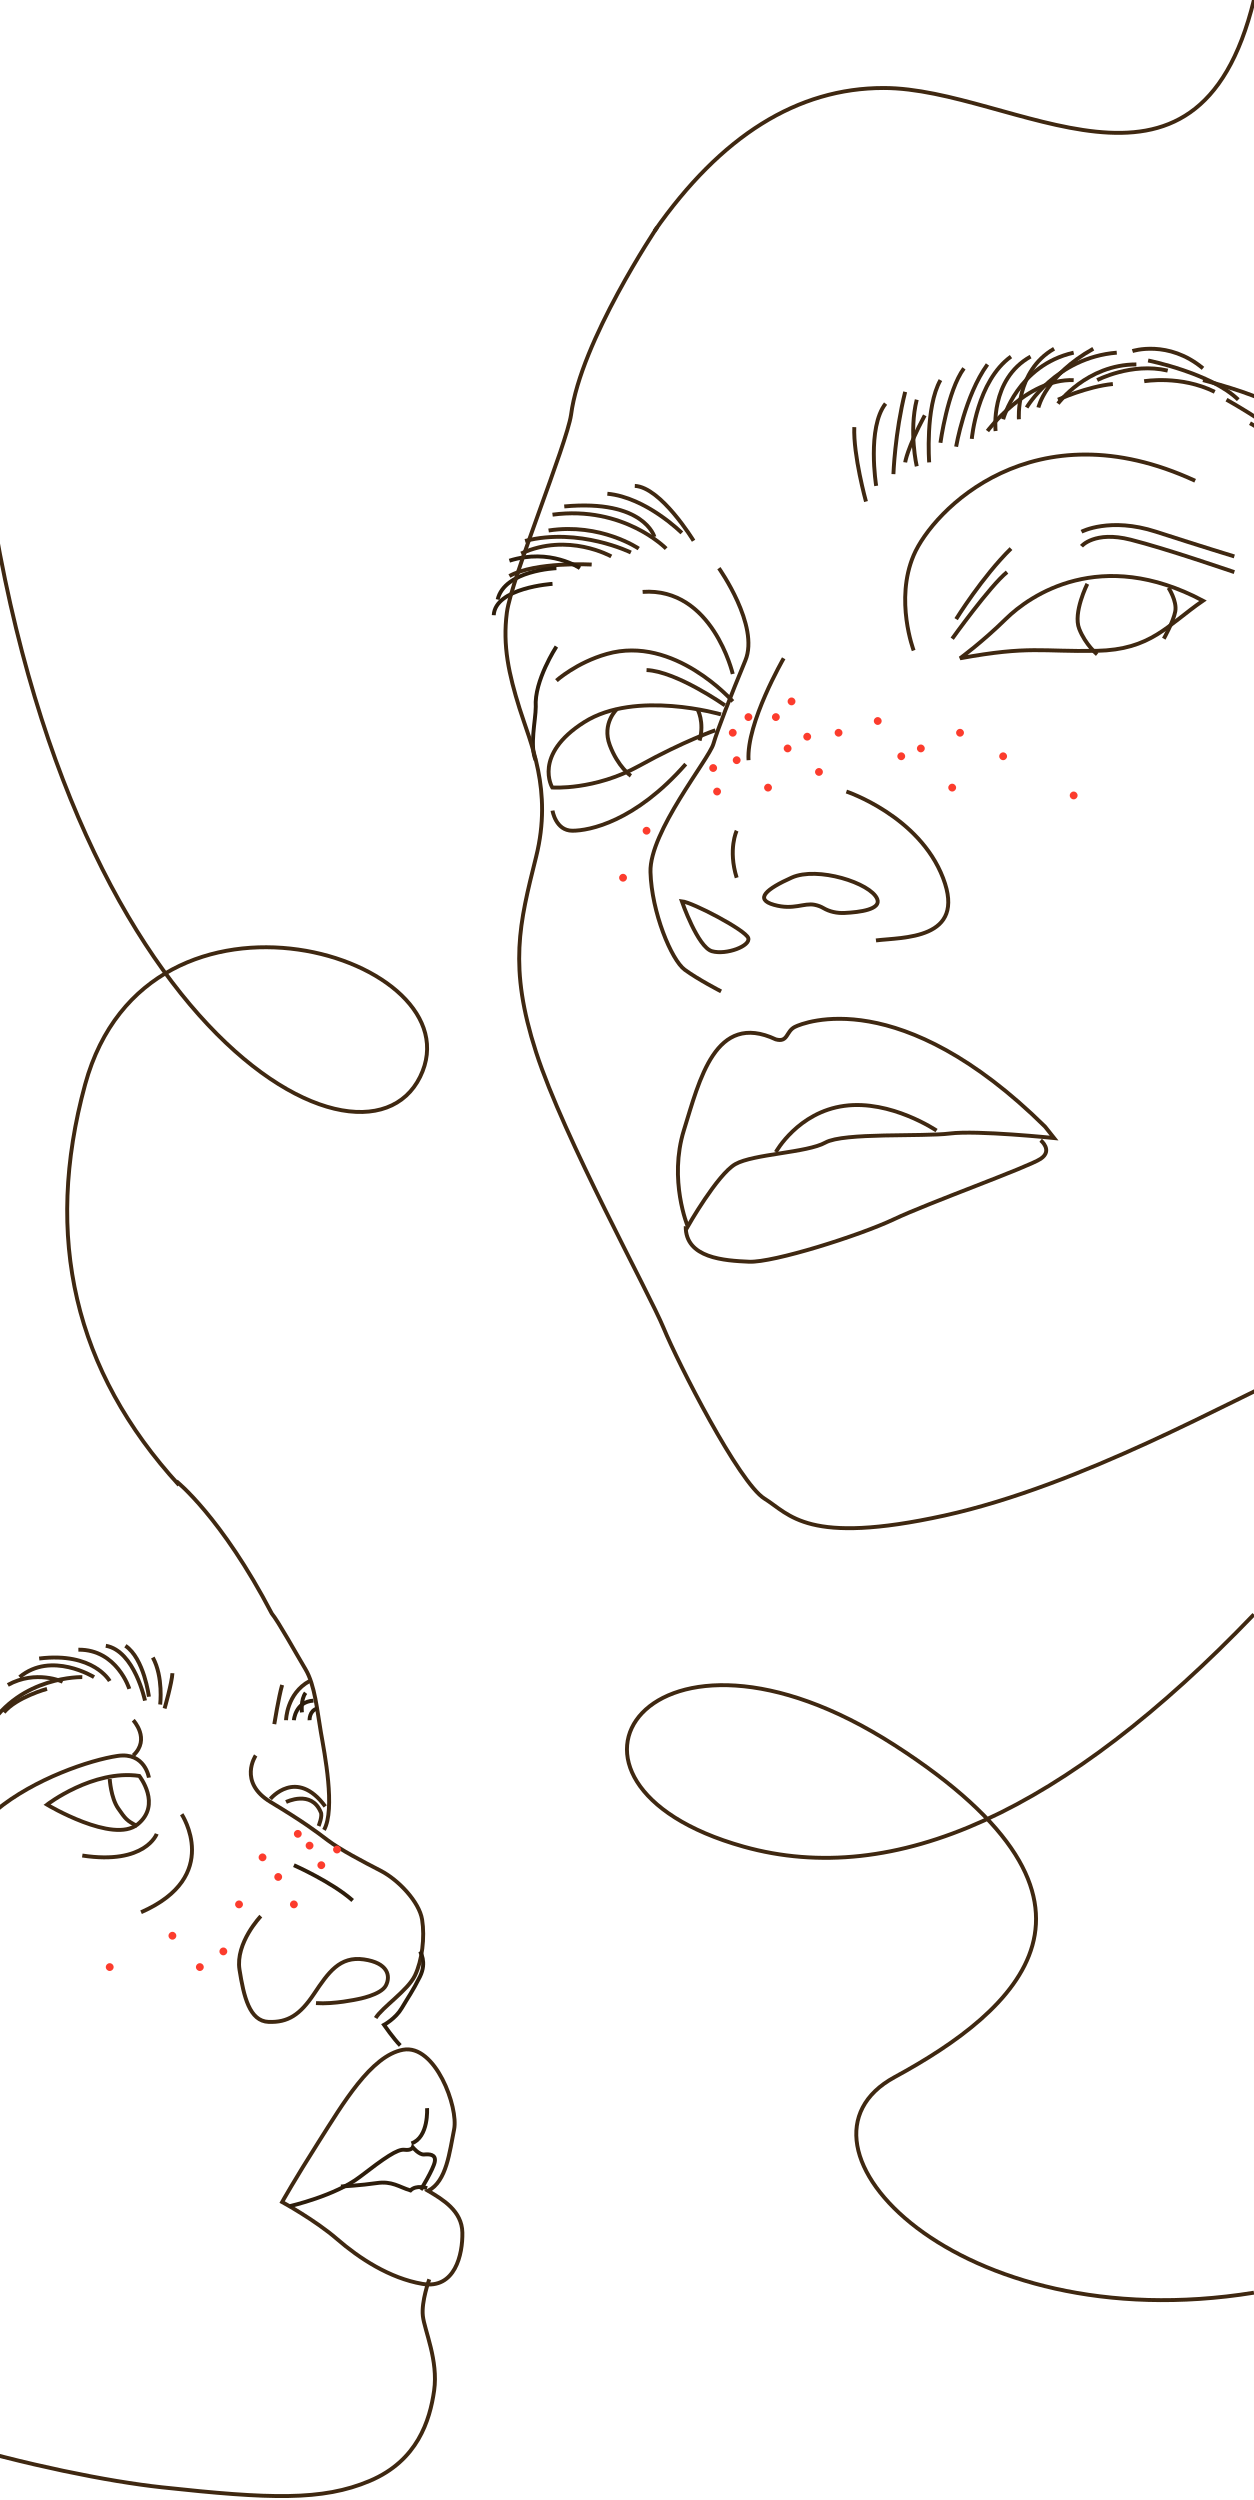
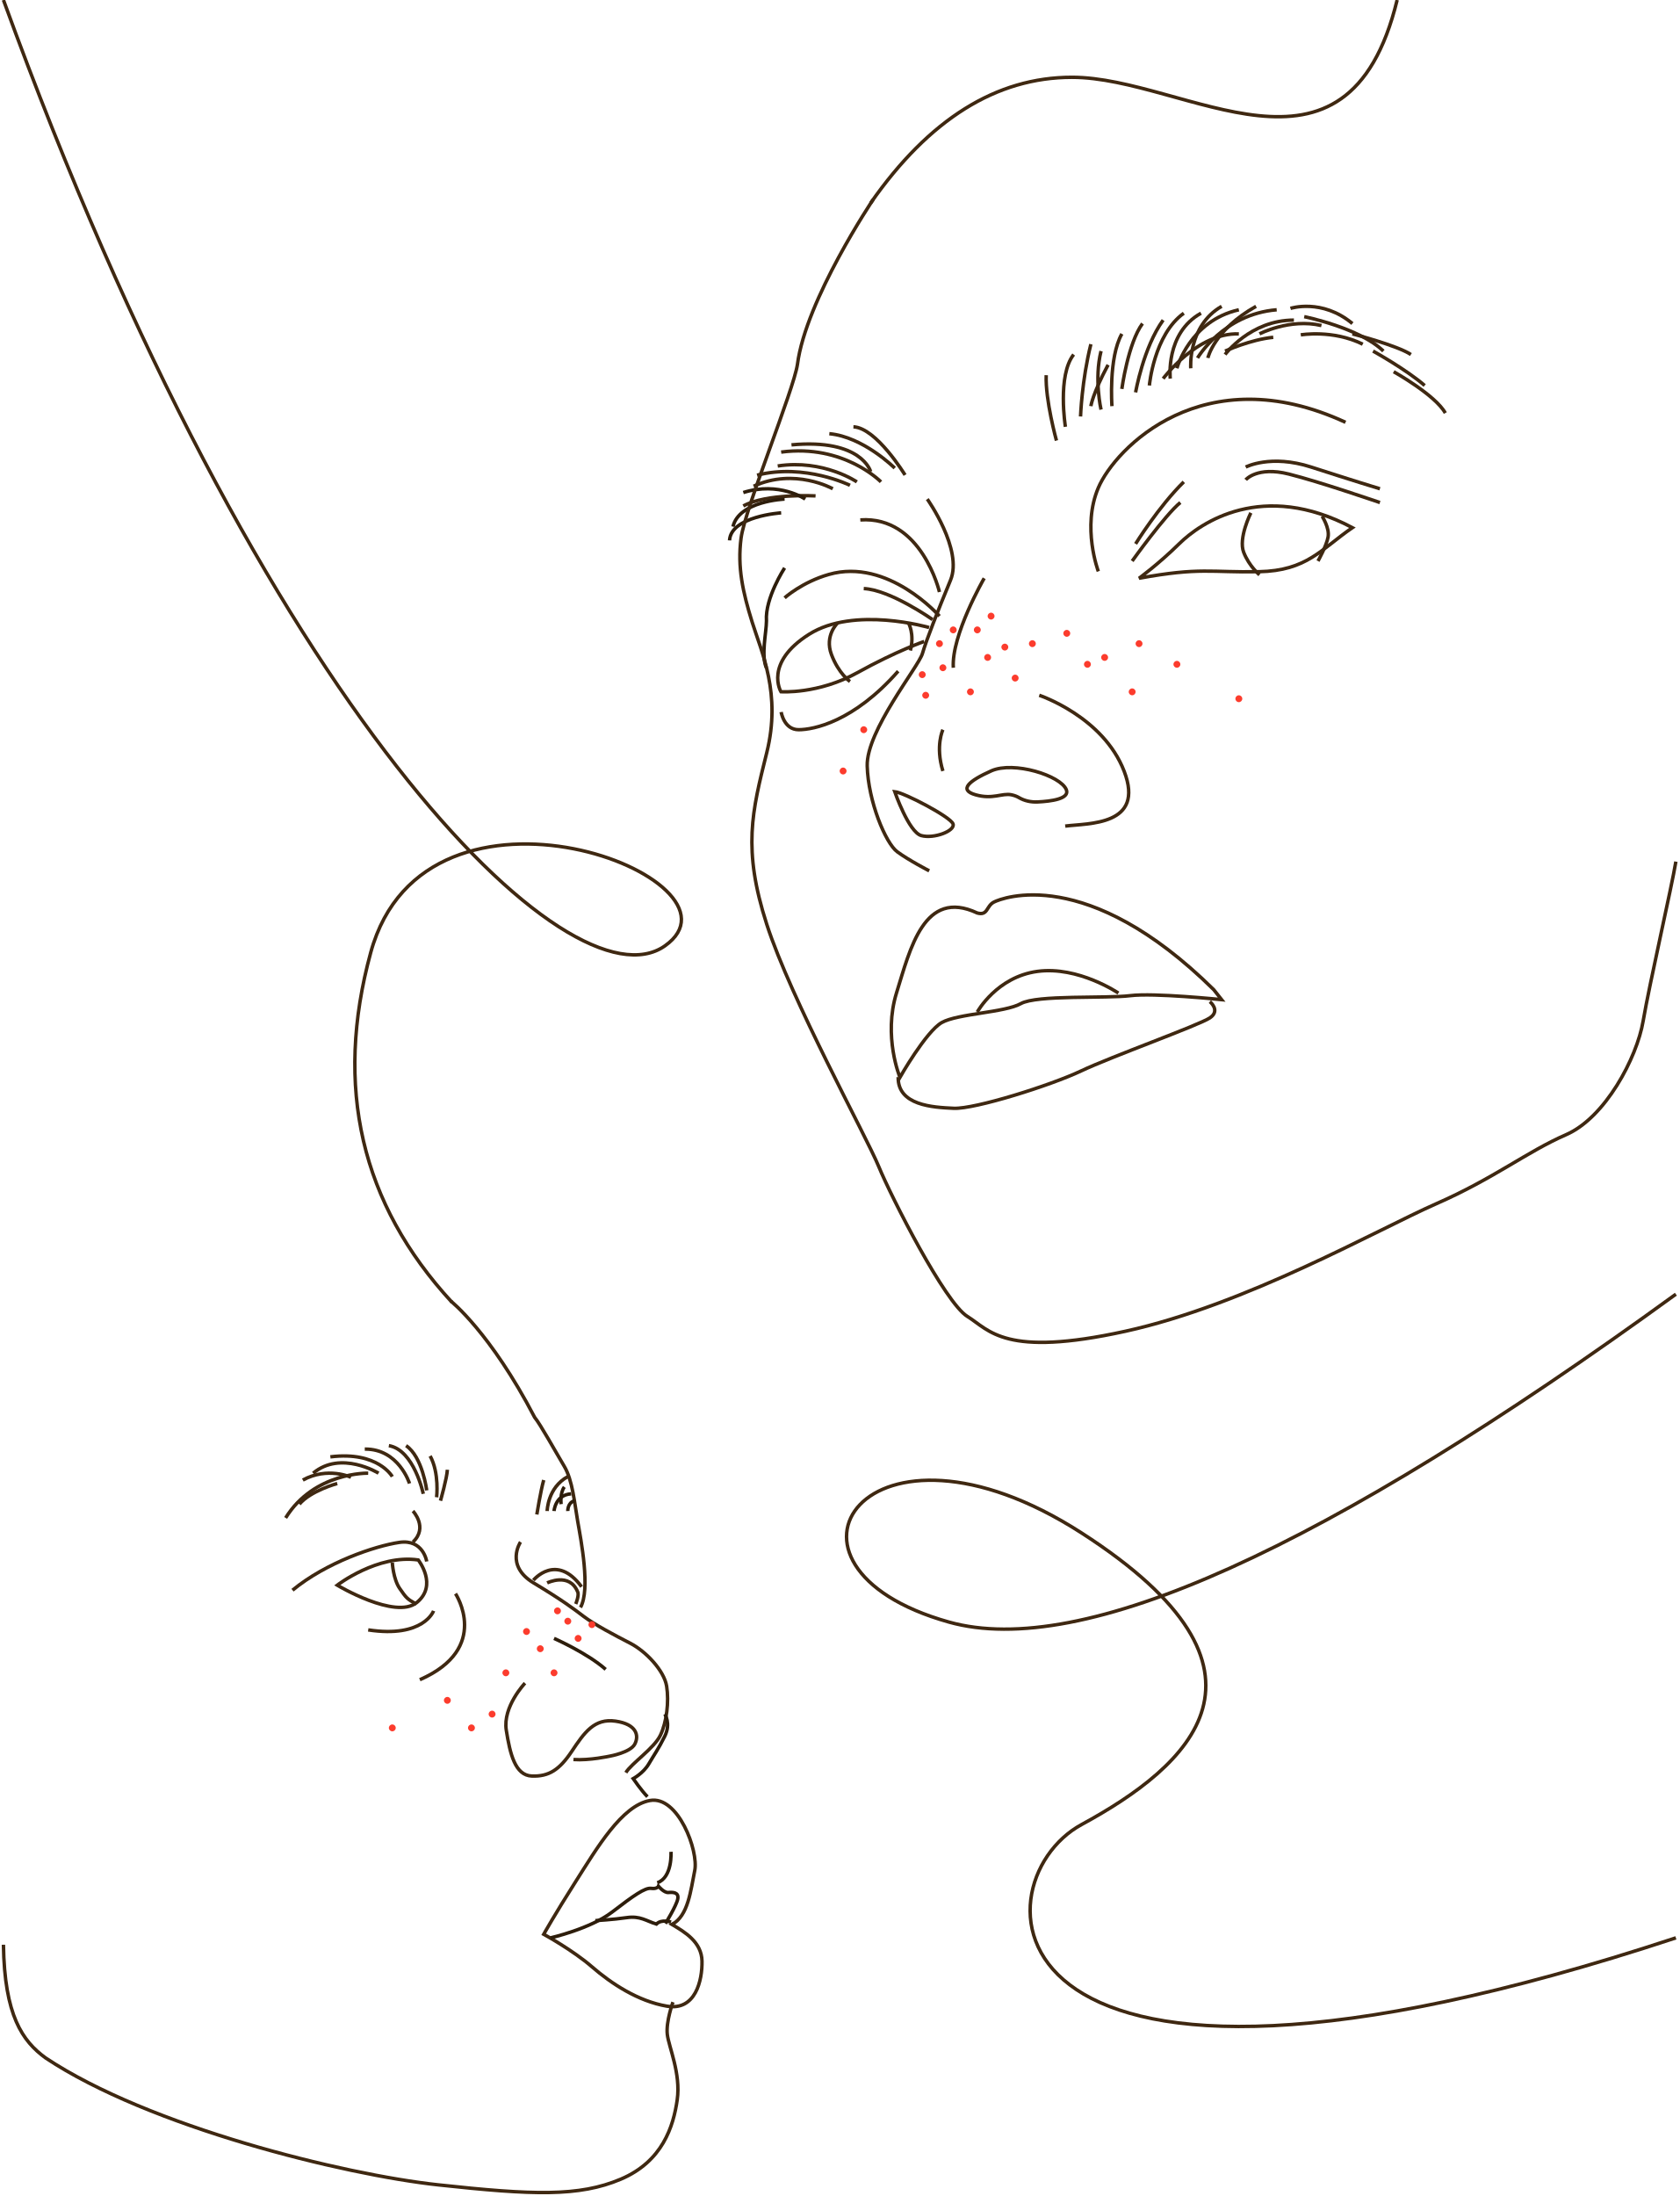
- <svg xmlns="http://www.w3.org/2000/svg" width="320px" height="638px" viewBox="0 0 320 638" version="1.1">
+ <svg xmlns="http://www.w3.org/2000/svg" width="488px" height="638px" viewBox="0 0 488 638" version="1.1">
  <g id="Page-1" stroke="none" stroke-width="1" fill="none" fill-rule="evenodd">
-     <g id="Mobile" transform="translate(0, -8)">
-       <g id="hero" transform="translate(-85, 0)">
-         <g id="Group-7" transform="translate(0, 8)">
-           <g id="Group-4" transform="translate(0, 99)">
-             <path d="M130.68,280 C104.029,250.886 96.047,216.794 106.734,177.723 C122.765,119.118 207.246,145.259 192.217,175.803 C177.189,206.347 94.376,161.638 79,0" id="Path-2" stroke="#3F2811" />
-             <g id="Group-67" transform="translate(0, 279)">
-               <path d="M180.864,137 C182.506,134.289 189.073,129.951 190.896,126.156 C192.72,122.36 193.45,116.396 192.72,111.878 C191.991,107.359 186.701,101.757 182.141,99.407 C177.581,97.058 171.744,93.985 168.643,91.636 C165.542,89.286 162.44,86.937 154.05,81.876 C145.659,76.815 150.257,70 150.257,70" id="Stroke-1" stroke="#3F2811" />
-               <path d="M151.562,111 C151.562,111 145.034,117.835 146.122,124.67 C147.211,131.505 148.661,137.814 153.557,137.989 C158.453,138.164 161.535,136.237 165.161,130.804 C168.788,125.371 171.689,121.165 177.854,122.041 C184.019,122.917 184.744,126.247 183.475,128.701 C182.206,131.154 176.222,132.206 176.222,132.206 C176.222,132.206 170.246,133.524 165.643,133.19" id="Stroke-3" stroke="#3F2811" />
-               <path d="M192.172,120 C192.172,120 194.035,122.687 192.172,126.435 C190.308,130.183 189.094,131.79 187.532,134.467 C185.97,137.144 183,138.75 183,138.75 C183,138.75 185.402,142.223 187.149,144" id="Stroke-5" stroke="#2D1D0B" />
-               <path d="M120.544,75.215 C120.544,75.215 126.352,82.545 120.104,87.588 C113.856,92.631 97,82.545 97,82.545 C97,82.545 108.722,73.507 120.544,75.215 Z" id="Stroke-7" stroke="#3F2811" />
-               <path d="M123,75.657 C123,75.657 122.01,69.077 115.019,70.11 C108.029,71.143 93.757,75.931 84,84" id="Stroke-9" stroke="#3F2811" />
-               <path d="M113,76 C113,76 113.279,80.798 115.156,83.501 C117.032,86.205 117.339,86.633 120,88" id="Stroke-11" stroke="#3F2811" />
-               <path d="M119,61 C119,61 123.5,65.781 119,70" id="Stroke-13" stroke="#3F2811" />
-               <path d="M157,183.961 C157,183.961 160.158,178.29 166.309,168.616 C172.46,158.942 179.664,146.599 187.865,145.098 C196.066,143.597 202.05,159.776 200.886,165.447 C199.722,171.117 199.015,178.663 194.26,181.104 C198.02,183.322 202.885,186.207 202.996,191.754 C203.106,197.301 201.139,206.288 192.78,204.845 C184.419,203.403 176.659,198.3 171.029,193.418 C165.401,188.537 157,183.961 157,183.961 Z" id="Stroke-15" stroke="#3F2811" />
-               <path d="M159,185 C159,185 170.565,182.358 176.857,177.522 C183.15,172.686 186.444,170.386 188.223,170.623 C190.003,170.86 190.341,170 190.341,170 C190.341,170 191.937,171.934 193.218,171.827 C194.498,171.719 196.296,171.719 195.959,173.654 C195.621,175.588 192.363,180.853 192.363,180.853" id="Stroke-17" stroke="#2D1D0B" />
-               <path d="M194,180.415 C194,180.415 191.232,179.478 189.742,181 C186.867,180.129 185.058,178.541 181.119,179.126 C177.18,179.712 172,180 172,180" id="Stroke-19" stroke="#2D1D0B" />
-               <path d="M193.984,160 C193.984,160 194.48,167.434 190,169" id="Stroke-21" stroke="#2D1D0B" />
-               <path d="M154,81.09 C154,81.09 160.645,73 168,83" id="Stroke-23" stroke="#3F2811" />
-               <path d="M166.308,88 C166.308,88 167.398,85.357 166.842,84.428 C164.456,78.702 158,81.879 158,81.879" id="Stroke-25" stroke="#3F2811" />
-               <path d="M130,0 C130,0 141.461,9.032 154.359,33.769 C156.042,35.799 160.528,43.922 162.959,47.983 C165.389,52.044 165.95,58.69 166.884,64.043 C167.819,69.397 170.641,83.734 167.687,89" id="Stroke-27" stroke="#3F2811" />
-               <path d="M160,98 C160,98 169.706,102.286 175,107" id="Stroke-29" stroke="#2D1D0B" />
-               <path d="M194.553,203.676 C194.553,203.676 192.492,209.347 192.912,213.03 C193.331,216.712 196.888,224.392 195.791,232.072 C194.693,239.752 191.55,249.957 179.392,255.112 C167.235,260.267 153.806,259.736 126.343,256.763 C98.88,253.79 42.248,239.86 12.245,219.884 C5.51,214.967 0.306,207.591 0,187" id="Stroke-31" stroke="#3F2811" />
-               <path d="M125,90 C125,90 122.116,97.983 106,95.533" id="Stroke-33" stroke="#3F2811" />
-               <path d="M131.367,85 C131.367,85 141.843,100.884 121,110" id="Stroke-35" stroke="#3F2811" />
-               <path d="M125.876,57 C125.876,57 126.721,50 124,45" id="Stroke-37" stroke="#3F2811" />
-               <path d="M123,55 C123,55 121.804,45.276 117,42" id="Stroke-39" stroke="#3F2811" />
-               <path d="M122,56 C122,56 119.346,43.282 112,42" id="Stroke-41" stroke="#3F2811" />
-               <path d="M118,53 C118,53 114.876,42.901 105,43.001" id="Stroke-43" stroke="#3F2811" />
-               <path d="M113,51 C113,51 108.838,43.536 95,45.258" id="Stroke-45" stroke="#3F2811" />
-               <path d="M109,50 C109,50 98.081,43.25 90,50" id="Stroke-47" stroke="#3F2811" />
-               <path d="M106,50.002 C106,50.002 90.322,49.572 82,63" id="Stroke-49" stroke="#3F2811" />
-               <path d="M97,53 C97,53 89.248,55.111 86,59" id="Stroke-51" stroke="#3F2811" />
-               <path d="M127,58 C127,58 128.886,51.431 129,49" id="Stroke-53" stroke="#3F2811" />
-               <path d="M101,51.184 C101,51.184 94.185,48.039 87,52" id="Stroke-55" stroke="#3F2811" />
-               <path d="M155,62 C155,62 156.108,55.135 157,52" id="Stroke-57" stroke="#3F2811" />
-               <path d="M158,61 C158,61 158.102,54.191 164,51" id="Stroke-59" stroke="#3F2811" />
-               <path d="M160,61 C160,61 160.334,56.269 165,56" id="Stroke-61" stroke="#2D1D0B" />
-               <path d="M162.051,59 C162.051,59 161.672,55.746 162.999,54" id="Stroke-63" stroke="#2D1D0B" />
-               <path d="M164.001,61 C164.001,61 163.884,58.542 166,58" id="Stroke-65" stroke="#2D1D0B" />
-             </g>
-             <circle id="Oval" fill="#FC3C2D" cx="167" cy="377" r="1" />
-             <circle id="Oval-Copy-33" fill="#FC3C2D" cx="152" cy="375" r="1" />
-             <circle id="Oval-Copy-29" fill="#FC3C2D" cx="171" cy="373" r="1" />
-             <circle id="Oval-Copy-32" fill="#FC3C2D" cx="164" cy="372" r="1" />
-             <circle id="Oval-Copy-24" fill="#FC3C2D" cx="156" cy="380" r="1" />
-             <circle id="Oval-Copy-31" fill="#FC3C2D" cx="160" cy="387" r="1" />
-             <circle id="Oval-Copy-25" fill="#FC3C2D" cx="146" cy="387" r="1" />
-             <circle id="Oval-Copy-35" fill="#FC3C2D" cx="142" cy="399" r="1" />
-             <circle id="Oval-Copy-27" fill="#FC3C2D" cx="129" cy="395" r="1" />
-             <circle id="Oval-Copy-30" fill="#FC3C2D" cx="113" cy="403" r="1" />
-             <circle id="Oval-Copy-28" fill="#FC3C2D" cx="136" cy="403" r="1" />
-             <circle id="Oval-Copy-26" fill="#FC3C2D" cx="161" cy="369" r="1" />
-           </g>
-           <g id="Group-2" transform="translate(211, 0)">
-             <path d="M41,59 C58.012,34.638 77.518,22.458 99.518,22.458 C132.518,22.458 179.466,59.648 194,0" id="Path-4" stroke="#3F2811" />
-             <g id="Group-123" transform="translate(0, 58)">
-               <path d="M57.462,87 C57.462,87 67.881,101.677 64.22,110.539 C60.56,119.4 57.181,127.985 56.054,131.861 C54.928,135.738 39.722,154.292 40.004,164.538 C40.285,174.785 45.353,186.969 48.733,189.461 C52.112,191.954 58.025,195 58.025,195" id="Stroke-1" stroke="#3F2811" />
-               <path d="M90,144 C90,144 108.579,150.181 114.675,166.076 C120.771,181.971 104.224,181.146 97.548,182" id="Stroke-3" stroke="#3F2811" />
-               <path d="M48,172 C48,172 52.059,183.741 55.716,184.757 C59.373,185.773 65.643,183.399 64.946,181.369 C64.25,179.339 50.733,172.281 48,172 Z" id="Stroke-5" stroke="#3F2811" />
-               <path d="M84.08,173.715 C85.724,174.684 87.617,175.075 89.499,174.988 C93.497,174.803 98.915,174.074 97.868,171.432 C96.241,167.325 82.574,163.047 76.065,165.956 C69.557,168.865 66.465,171.486 71.509,172.913 C76.553,174.341 79.157,172.341 81.923,172.913 C82.845,173.104 83.55,173.402 84.08,173.715 Z" id="Stroke-7" stroke="#3F2811" />
-               <path d="M119,110 C119,110 124.625,105.917 130.719,99.929 C136.814,93.94 154.844,81.419 181,95.301 C171.892,101.562 167.795,107.823 153.828,108.095 C139.862,108.367 136.776,106.734 119,110 Z" id="Stroke-9" stroke="#3F2811" />
-               <path d="M118,100 C118,100 124.712,89.153 132,82" id="Stroke-11" stroke="#3F2811" />
-               <path d="M117,105 C117,105 126.649,91.517 131,88" id="Stroke-13" stroke="#3F2811" />
-               <path d="M151.487,91 C151.487,91 147.795,98.361 149.408,102.461 C151.021,106.561 154,109 154,109" id="Stroke-15" stroke="#3F2811" />
-               <path d="M172.196,92 C172.196,92 174.409,95.373 173.933,98.013 C173.456,100.652 171,105 171,105" id="Stroke-17" stroke="#3F2811" />
-               <path d="M150,77.696 C150,77.696 157.23,73.88 169.016,77.696 C180.801,81.511 189,84 189,84" id="Stroke-19" stroke="#3F2811" />
-               <path d="M150,81.396 C150,81.396 153.315,77.401 162.535,79.728 C171.755,82.056 187.463,87.511 189,88" id="Stroke-21" stroke="#3F2811" />
-               <path d="M107.167,108 C107.167,108 102.291,95.148 107.167,83.704 C112.042,72.26 137.72,45.603 179,64.691" id="Stroke-23" stroke="#3F2811" />
-               <path d="M58,124.316 C58,124.316 36.224,117.963 23.076,126.301 C9.928,134.639 14.937,142.97 14.937,142.97 C14.937,142.97 25.737,143.749 37.163,137.419 C48.59,131.088 56.569,128.362 56.569,128.362" id="Stroke-25" stroke="#3F2811" />
-               <path d="M61,121 C61,121 46.054,103.971 28.857,108.893 C21.11,111.091 16,115.689 16,115.689" id="Stroke-27" stroke="#3F2811" />
-               <path d="M59,122 C59,122 46.652,113.321 39,113" id="Stroke-29" stroke="#3F2811" />
-               <path d="M16,107 C16,107 10.262,115.761 10.727,122.395 C10.7,125.858 9.122,132.356 10.7,136" id="Stroke-31" stroke="#2D1D0B" />
-               <path d="M15,148.868 C15,148.868 15.793,154 20.076,154 C24.359,154 36.048,151.755 49,137" id="Stroke-33" stroke="#3F2811" />
-               <path d="M31.409,123 C31.409,123 27.535,126.611 29.612,132.157 C31.691,137.703 35,140 35,140" id="Stroke-35" stroke="#3F2811" />
-               <path d="M52,123 C52,123 53.827,126.178 52.542,131" id="Stroke-37" stroke="#3F2811" />
-               <path d="M49.517,255 C49.517,255 44.576,243.135 48.54,230.401 C52.504,217.668 56.514,200.014 71.978,207.249 C75.128,208.117 74.555,205.223 76.847,204.066 C79.137,202.908 103.767,193.068 140.709,229.533 L143,232.427 C143,232.427 123.363,230.401 116.428,231.269 C109.494,232.138 89.275,230.98 84.636,233.584 C79.996,236.19 66.25,236.479 61.668,239.083 C57.086,241.688 49.517,255 49.517,255 Z" id="Stroke-39" stroke="#3F2811" />
-               <path d="M113,230.52 C113,230.52 101.344,222.613 89.484,224.214 C77.623,225.815 72,236 72,236" id="Stroke-41" stroke="#3F2811" />
-               <path d="M139.574,233 C139.574,233 142.783,235.584 139.574,237.727 C136.364,239.87 110.95,248.972 102.149,253.145 C93.348,257.317 71.312,264.27 65.149,263.992 C58.985,263.714 48.875,263.132 49.001,254.939" id="Stroke-43" stroke="#3F2811" />
-               <path d="M95,70 C95,70 91.72,58.16 92.019,51" id="Stroke-45" stroke="#3F2811" />
-               <path d="M97.6,66 C97.6,66 95.2,51.116 100,45" id="Stroke-47" stroke="#3F2811" />
-               <path d="M105,60 C105,60 105.469,56.465 110,48" id="Stroke-49" stroke="#3F2811" />
-               <path d="M102,63 C102,63 102.368,52.5 105,42" id="Stroke-51" stroke="#3F2811" />
-               <path d="M107.954,61 C107.954,61 105.91,52.183 107.954,44" id="Stroke-53" stroke="#3F2811" />
-               <path d="M111.126,60 C111.126,60 110.082,45.957 114,39" id="Stroke-55" stroke="#3F2811" />
-               <path d="M114,55 C114,55 115.81,41.668 120,36" id="Stroke-57" stroke="#3F2811" />
-               <path d="M118,56 C118,56 120.24,42.969 126,35" id="Stroke-59" stroke="#3F2811" />
-               <path d="M122,54 C122,54 123.296,39.283 132,33" id="Stroke-61" stroke="#3F2811" />
-               <path d="M126,52 C126,52 135.917,38.573 148,39.01" id="Stroke-63" stroke="#3F2811" />
-               <path d="M128.075,52 C128.075,52 126.571,38.819 137,33" id="Stroke-65" stroke="#3F2811" />
-               <path d="M134.024,49 C134.024,49 133.084,36.732 143,31" id="Stroke-67" stroke="#3F2811" />
-               <path d="M130,49 C130,49 133.72,35.236 148,32" id="Stroke-69" stroke="#3F2811" />
-               <path d="M139,46 C139,46 140.769,37.851 153,31" id="Stroke-71" stroke="#3F2811" />
-               <path d="M144,44 C144,44 151.424,40.636 158,40" id="Stroke-73" stroke="#3F2811" />
-               <path d="M144,45 C144,45 151.324,35 164,35" id="Stroke-75" stroke="#3F2811" />
-               <path d="M136,46 C136,46 143.432,33.268 159,32" id="Stroke-77" stroke="#3F2811" />
-               <path d="M154,39 C154,39 162.792,34.413 172,36.583" id="Stroke-79" stroke="#3F2811" />
-               <path d="M163,31.593 C163,31.593 172.158,28.617 181,36" id="Stroke-81" stroke="#3F2811" />
-               <path d="M166,39.292 C166,39.292 175.312,37.688 184,42" id="Stroke-83" stroke="#3F2811" />
-               <path d="M198,45 C194.03,42.355 181,39 181,39" id="Stroke-85" stroke="#3F2811" />
-               <path d="M187,44 C187,44 196.6,49.314 202,54" id="Stroke-87" stroke="#3F2811" />
-               <path d="M167,34 C167,34 183.034,37.21 190,44" id="Stroke-89" stroke="#3F2811" />
-               <path d="M193,50 C193,50 205.053,56.721 208,62" id="Stroke-91" stroke="#3F2811" />
-               <path d="M51,80 C51,80 42.685,66.319 36,66" id="Stroke-93" stroke="#3F2811" />
-               <path d="M48,78 C48,78 38.915,68.926 29,68" id="Stroke-95" stroke="#3F2811" />
-               <path d="M41,79 C41,79 38.424,69.359 18,71.245" id="Stroke-97" stroke="#3F2811" />
-               <path d="M44,82 C44,82 33.195,70.929 15,73.345" id="Stroke-99" stroke="#3F2811" />
-               <path d="M37,82 C37,82 27.274,75.356 14,77.385" id="Stroke-101" stroke="#3F2811" />
-               <path d="M35,83 C35,83 21.852,76.525 8,80.052" id="Stroke-103" stroke="#3F2811" />
-               <path d="M30,84 C30,84 18.953,77.774 7,83.26" id="Stroke-105" stroke="#3F2811" />
-               <path d="M25,86.07 C25,86.07 10.69,85.281 4,89" id="Stroke-107" stroke="#3F2811" />
-               <path d="M22,87 C22,87 14.452,81.801 4,85.091" id="Stroke-109" stroke="#2D1D0B" />
-               <path d="M16,87 C16,87 2.756,87.521 1,95" id="Stroke-111" stroke="#2D1D0B" />
-               <path d="M15,91 C15,91 0.383,91.944 0,99" id="Stroke-113" stroke="#2D1D0B" />
-               <path d="M74,110 C74,110 64.429,126.523 65.027,136" id="Stroke-115" stroke="#3F2811" />
-               <path d="M62,154 C62,154 59.75,158.737 62,166" id="Stroke-117" stroke="#3F2811" />
-               <path d="M61,114 C61,114 55.823,91.805 38,93.051" id="Stroke-119" stroke="#3F2811" />
-               <path d="M41.717,0 C41.717,0 22.188,29.046 19.733,47.863 C18.642,55.302 4.461,89.822 3.353,98.317 C2.245,106.812 3.861,114.037 6.582,122.773 C9.302,131.508 15.087,143.513 10.814,160.664 C6.541,177.814 3.735,188.619 10.814,210.537 C17.892,232.456 39.676,271.969 43.358,280.922 C47.04,289.875 62.61,320.436 69.092,324.449 C75.573,328.463 79.907,336.489 115.018,328.771 C150.128,321.054 188.479,299.136 205.354,291.727 C222.229,284.318 231.74,276.601 243.092,271.66 C254.444,266.721 263.648,249.434 265.489,238.629 C267.329,227.824 273.773,199.733 275,192.323" id="Stroke-121" stroke="#3F2811" />
-             </g>
-             <circle id="Oval" fill="#FC3C2D" cx="75" cy="191" r="1" />
-             <circle id="Oval-Copy-14" fill="#FC3C2D" cx="70" cy="201" r="1" />
-             <circle id="Oval-Copy-13" fill="#FC3C2D" cx="72" cy="183" r="1" />
-             <circle id="Oval-Copy-8" fill="#FC3C2D" cx="83" cy="197" r="1" />
-             <circle id="Oval-Copy-21" fill="#FC3C2D" cx="56" cy="196" r="1" />
-             <circle id="Oval-Copy-18" fill="#FC3C2D" cx="33" cy="224" r="1" />
-             <circle id="Oval-Copy-6" fill="#FC3C2D" cx="62" cy="194" r="1" />
-             <circle id="Oval-Copy-12" fill="#FC3C2D" cx="65" cy="183" r="1" />
-             <circle id="Oval-Copy-3" fill="#FC3C2D" cx="88" cy="187" r="1" />
-             <circle id="Oval-Copy-7" fill="#FC3C2D" cx="57" cy="202" r="1" />
-             <circle id="Oval-Copy-4" fill="#FC3C2D" cx="104" cy="193" r="1" />
-             <circle id="Oval-Copy-17" fill="#FC3C2D" cx="39" cy="212" r="1" />
-             <circle id="Oval-Copy-15" fill="#FC3C2D" cx="130" cy="193" r="1" />
-             <circle id="Oval-Copy-11" fill="#FC3C2D" cx="61" cy="187" r="1" />
-             <circle id="Oval-Copy-10" fill="#FC3C2D" cx="98" cy="184" r="1" />
-             <circle id="Oval-Copy-9" fill="#FC3C2D" cx="109" cy="191" r="1" />
-             <circle id="Oval-Copy-20" fill="#FC3C2D" cx="80" cy="188" r="1" />
-             <circle id="Oval-Copy-19" fill="#FC3C2D" cx="119" cy="187" r="1" />
-             <circle id="Oval-Copy-16" fill="#FC3C2D" cx="117" cy="201" r="1" />
-             <circle id="Oval-Copy-22" fill="#FC3C2D" cx="148" cy="203" r="1" />
-             <circle id="Oval-Copy-5" fill="#FC3C2D" cx="76" cy="179" r="1" />
-           </g>
-           <path d="M405,412 C356.72,462.316 313.302,482.068 274.748,471.257 C216.916,455.039 250.781,405.139 313.302,445.371 C375.824,485.603 344.563,513.109 313.302,530.083 C282.042,547.057 329.227,597.363 405,585.093" id="Path-6" stroke="#3F2811" />
+     <g id="Group-13" transform="translate(1, 0)">
+       <g id="Group-4-Copy">
+         <path d="M130.294,378.302 C103.901,349.653 96.047,315.794 106.734,276.723 C122.765,218.118 219.435,255.605 192.217,274.803 C165,294 75.549,208 0,0" id="Path-2" stroke="#3F2811" />
+         <g id="Group-67" transform="translate(0, 378)">
+           <path d="M180.864,137 C182.506,134.289 189.073,129.951 190.896,126.156 C192.72,122.36 193.45,116.396 192.72,111.878 C191.991,107.359 186.701,101.757 182.141,99.407 C177.581,97.058 171.744,93.985 168.643,91.636 C165.542,89.286 162.44,86.937 154.05,81.876 C145.659,76.815 150.257,70 150.257,70" id="Stroke-1" stroke="#3F2811" />
+           <path d="M151.562,111 C151.562,111 145.034,117.835 146.122,124.67 C147.211,131.505 148.661,137.814 153.557,137.989 C158.453,138.164 161.535,136.237 165.161,130.804 C168.788,125.371 171.689,121.165 177.854,122.041 C184.019,122.917 184.744,126.247 183.475,128.701 C182.206,131.154 176.222,132.206 176.222,132.206 C176.222,132.206 170.246,133.524 165.643,133.19" id="Stroke-3" stroke="#3F2811" />
+           <path d="M192.172,120 C192.172,120 194.035,122.687 192.172,126.435 C190.308,130.183 189.094,131.79 187.532,134.467 C185.97,137.144 183,138.75 183,138.75 C183,138.75 185.402,142.223 187.149,144" id="Stroke-5" stroke="#2D1D0B" />
+           <path d="M120.544,75.215 C120.544,75.215 126.352,82.545 120.104,87.588 C113.856,92.631 97,82.545 97,82.545 C97,82.545 108.722,73.507 120.544,75.215 Z" id="Stroke-7" stroke="#3F2811" />
+           <path d="M123,75.657 C123,75.657 122.01,69.077 115.019,70.11 C108.029,71.143 93.757,75.931 84,84" id="Stroke-9" stroke="#3F2811" />
+           <path d="M113,76 C113,76 113.279,80.798 115.156,83.501 C117.032,86.205 117.339,86.633 120,88" id="Stroke-11" stroke="#3F2811" />
+           <path d="M119,61 C119,61 123.5,65.781 119,70" id="Stroke-13" stroke="#3F2811" />
+           <path d="M157,183.961 C157,183.961 160.158,178.29 166.309,168.616 C172.46,158.942 179.664,146.599 187.865,145.098 C196.066,143.597 202.05,159.776 200.886,165.447 C199.722,171.117 199.015,178.663 194.26,181.104 C198.02,183.322 202.885,186.207 202.996,191.754 C203.106,197.301 201.139,206.288 192.78,204.845 C184.419,203.403 176.659,198.3 171.029,193.418 C165.401,188.537 157,183.961 157,183.961 Z" id="Stroke-15" stroke="#3F2811" />
+           <path d="M159,185 C159,185 170.565,182.358 176.857,177.522 C183.15,172.686 186.444,170.386 188.223,170.623 C190.003,170.86 190.341,170 190.341,170 C190.341,170 191.937,171.934 193.218,171.827 C194.498,171.719 196.296,171.719 195.959,173.654 C195.621,175.588 192.363,180.853 192.363,180.853" id="Stroke-17" stroke="#2D1D0B" />
+           <path d="M194,180.415 C194,180.415 191.232,179.478 189.742,181 C186.867,180.129 185.058,178.541 181.119,179.126 C177.18,179.712 172,180 172,180" id="Stroke-19" stroke="#2D1D0B" />
+           <path d="M193.984,160 C193.984,160 194.48,167.434 190,169" id="Stroke-21" stroke="#2D1D0B" />
+           <path d="M154,81.09 C154,81.09 160.645,73 168,83" id="Stroke-23" stroke="#3F2811" />
+           <path d="M166.308,88 C166.308,88 167.398,85.357 166.842,84.428 C164.456,78.702 158,81.879 158,81.879" id="Stroke-25" stroke="#3F2811" />
+           <path d="M130,0 C130,0 141.461,9.032 154.359,33.769 C156.042,35.799 160.528,43.922 162.959,47.983 C165.389,52.044 165.95,58.69 166.884,64.043 C167.819,69.397 170.641,83.734 167.687,89" id="Stroke-27" stroke="#3F2811" />
+           <path d="M160,98 C160,98 169.706,102.286 175,107" id="Stroke-29" stroke="#2D1D0B" />
+           <path d="M194.553,203.676 C194.553,203.676 192.492,209.347 192.912,213.03 C193.331,216.712 196.888,224.392 195.791,232.072 C194.693,239.752 191.55,249.957 179.392,255.112 C167.235,260.267 153.806,259.736 126.343,256.763 C98.88,253.79 42.248,239.86 12.245,219.884 C5.51,214.967 0.306,207.591 0,187" id="Stroke-31" stroke="#3F2811" />
+           <path d="M125,90 C125,90 122.116,97.983 106,95.533" id="Stroke-33" stroke="#3F2811" />
+           <path d="M131.367,85 C131.367,85 141.843,100.884 121,110" id="Stroke-35" stroke="#3F2811" />
+           <path d="M125.876,57 C125.876,57 126.721,50 124,45" id="Stroke-37" stroke="#3F2811" />
+           <path d="M123,55 C123,55 121.804,45.276 117,42" id="Stroke-39" stroke="#3F2811" />
+           <path d="M122,56 C122,56 119.346,43.282 112,42" id="Stroke-41" stroke="#3F2811" />
+           <path d="M118,53 C118,53 114.876,42.901 105,43.001" id="Stroke-43" stroke="#3F2811" />
+           <path d="M113,51 C113,51 108.838,43.536 95,45.258" id="Stroke-45" stroke="#3F2811" />
+           <path d="M109,50 C109,50 98.081,43.25 90,50" id="Stroke-47" stroke="#3F2811" />
+           <path d="M106,50.002 C106,50.002 90.322,49.572 82,63" id="Stroke-49" stroke="#3F2811" />
+           <path d="M97,53 C97,53 89.248,55.111 86,59" id="Stroke-51" stroke="#3F2811" />
+           <path d="M127,58 C127,58 128.886,51.431 129,49" id="Stroke-53" stroke="#3F2811" />
+           <path d="M101,51.184 C101,51.184 94.185,48.039 87,52" id="Stroke-55" stroke="#3F2811" />
+           <path d="M155,62 C155,62 156.108,55.135 157,52" id="Stroke-57" stroke="#3F2811" />
+           <path d="M158,61 C158,61 158.102,54.191 164,51" id="Stroke-59" stroke="#3F2811" />
+           <path d="M160,61 C160,61 160.334,56.269 165,56" id="Stroke-61" stroke="#2D1D0B" />
+           <path d="M162.051,59 C162.051,59 161.672,55.746 162.999,54" id="Stroke-63" stroke="#2D1D0B" />
+           <path d="M164.001,61 C164.001,61 163.884,58.542 166,58" id="Stroke-65" stroke="#2D1D0B" />
        </g>
+         <circle id="Oval" fill="#FC3C2D" cx="167" cy="476" r="1" />
+         <circle id="Oval-Copy-33" fill="#FC3C2D" cx="152" cy="474" r="1" />
+         <circle id="Oval-Copy-29" fill="#FC3C2D" cx="171" cy="472" r="1" />
+         <circle id="Oval-Copy-32" fill="#FC3C2D" cx="164" cy="471" r="1" />
+         <circle id="Oval-Copy-24" fill="#FC3C2D" cx="156" cy="479" r="1" />
+         <circle id="Oval-Copy-31" fill="#FC3C2D" cx="160" cy="486" r="1" />
+         <circle id="Oval-Copy-25" fill="#FC3C2D" cx="146" cy="486" r="1" />
+         <circle id="Oval-Copy-35" fill="#FC3C2D" cx="142" cy="498" r="1" />
+         <circle id="Oval-Copy-27" fill="#FC3C2D" cx="129" cy="494" r="1" />
+         <circle id="Oval-Copy-30" fill="#FC3C2D" cx="113" cy="502" r="1" />
+         <circle id="Oval-Copy-28" fill="#FC3C2D" cx="136" cy="502" r="1" />
+         <circle id="Oval-Copy-26" fill="#FC3C2D" cx="161" cy="468" r="1" />
      </g>
+       <g id="Group-2-Copy" transform="translate(211, 0)">
+         <path d="M41,59 C58.012,34.638 77.518,22.458 99.518,22.458 C132.518,22.458 179.466,59.648 194,0" id="Path-4" stroke="#3F2811" />
+         <g id="Group-123" transform="translate(0, 58)">
+           <path d="M57.462,87 C57.462,87 67.881,101.677 64.22,110.539 C60.56,119.4 57.181,127.985 56.054,131.861 C54.928,135.738 39.722,154.292 40.004,164.538 C40.285,174.785 45.353,186.969 48.733,189.461 C52.112,191.954 58.025,195 58.025,195" id="Stroke-1" stroke="#3F2811" />
+           <path d="M90,144 C90,144 108.579,150.181 114.675,166.076 C120.771,181.971 104.224,181.146 97.548,182" id="Stroke-3" stroke="#3F2811" />
+           <path d="M48,172 C48,172 52.059,183.741 55.716,184.757 C59.373,185.773 65.643,183.399 64.946,181.369 C64.25,179.339 50.733,172.281 48,172 Z" id="Stroke-5" stroke="#3F2811" />
+           <path d="M84.08,173.715 C85.724,174.684 87.617,175.075 89.499,174.988 C93.497,174.803 98.915,174.074 97.868,171.432 C96.241,167.325 82.574,163.047 76.065,165.956 C69.557,168.865 66.465,171.486 71.509,172.913 C76.553,174.341 79.157,172.341 81.923,172.913 C82.845,173.104 83.55,173.402 84.08,173.715 Z" id="Stroke-7" stroke="#3F2811" />
+           <path d="M119,110 C119,110 124.625,105.917 130.719,99.929 C136.814,93.94 154.844,81.419 181,95.301 C171.892,101.562 167.795,107.823 153.828,108.095 C139.862,108.367 136.776,106.734 119,110 Z" id="Stroke-9" stroke="#3F2811" />
+           <path d="M118,100 C118,100 124.712,89.153 132,82" id="Stroke-11" stroke="#3F2811" />
+           <path d="M117,105 C117,105 126.649,91.517 131,88" id="Stroke-13" stroke="#3F2811" />
+           <path d="M151.487,91 C151.487,91 147.795,98.361 149.408,102.461 C151.021,106.561 154,109 154,109" id="Stroke-15" stroke="#3F2811" />
+           <path d="M172.196,92 C172.196,92 174.409,95.373 173.933,98.013 C173.456,100.652 171,105 171,105" id="Stroke-17" stroke="#3F2811" />
+           <path d="M150,77.696 C150,77.696 157.23,73.88 169.016,77.696 C180.801,81.511 189,84 189,84" id="Stroke-19" stroke="#3F2811" />
+           <path d="M150,81.396 C150,81.396 153.315,77.401 162.535,79.728 C171.755,82.056 187.463,87.511 189,88" id="Stroke-21" stroke="#3F2811" />
+           <path d="M107.167,108 C107.167,108 102.291,95.148 107.167,83.704 C112.042,72.26 137.72,45.603 179,64.691" id="Stroke-23" stroke="#3F2811" />
+           <path d="M58,124.316 C58,124.316 36.224,117.963 23.076,126.301 C9.928,134.639 14.937,142.97 14.937,142.97 C14.937,142.97 25.737,143.749 37.163,137.419 C48.59,131.088 56.569,128.362 56.569,128.362" id="Stroke-25" stroke="#3F2811" />
+           <path d="M61,121 C61,121 46.054,103.971 28.857,108.893 C21.11,111.091 16,115.689 16,115.689" id="Stroke-27" stroke="#3F2811" />
+           <path d="M59,122 C59,122 46.652,113.321 39,113" id="Stroke-29" stroke="#3F2811" />
+           <path d="M16,107 C16,107 10.262,115.761 10.727,122.395 C10.7,125.858 9.122,132.356 10.7,136" id="Stroke-31" stroke="#2D1D0B" />
+           <path d="M15,148.868 C15,148.868 15.793,154 20.076,154 C24.359,154 36.048,151.755 49,137" id="Stroke-33" stroke="#3F2811" />
+           <path d="M31.409,123 C31.409,123 27.535,126.611 29.612,132.157 C31.691,137.703 35,140 35,140" id="Stroke-35" stroke="#3F2811" />
+           <path d="M52,123 C52,123 53.827,126.178 52.542,131" id="Stroke-37" stroke="#3F2811" />
+           <path d="M49.517,255 C49.517,255 44.576,243.135 48.54,230.401 C52.504,217.668 56.514,200.014 71.978,207.249 C75.128,208.117 74.555,205.223 76.847,204.066 C79.137,202.908 103.767,193.068 140.709,229.533 L143,232.427 C143,232.427 123.363,230.401 116.428,231.269 C109.494,232.138 89.275,230.98 84.636,233.584 C79.996,236.19 66.25,236.479 61.668,239.083 C57.086,241.688 49.517,255 49.517,255 Z" id="Stroke-39" stroke="#3F2811" />
+           <path d="M113,230.52 C113,230.52 101.344,222.613 89.484,224.214 C77.623,225.815 72,236 72,236" id="Stroke-41" stroke="#3F2811" />
+           <path d="M139.574,233 C139.574,233 142.783,235.584 139.574,237.727 C136.364,239.87 110.95,248.972 102.149,253.145 C93.348,257.317 71.312,264.27 65.149,263.992 C58.985,263.714 48.875,263.132 49.001,254.939" id="Stroke-43" stroke="#3F2811" />
+           <path d="M95,70 C95,70 91.72,58.16 92.019,51" id="Stroke-45" stroke="#3F2811" />
+           <path d="M97.6,66 C97.6,66 95.2,51.116 100,45" id="Stroke-47" stroke="#3F2811" />
+           <path d="M105,60 C105,60 105.469,56.465 110,48" id="Stroke-49" stroke="#3F2811" />
+           <path d="M102,63 C102,63 102.368,52.5 105,42" id="Stroke-51" stroke="#3F2811" />
+           <path d="M107.954,61 C107.954,61 105.91,52.183 107.954,44" id="Stroke-53" stroke="#3F2811" />
+           <path d="M111.126,60 C111.126,60 110.082,45.957 114,39" id="Stroke-55" stroke="#3F2811" />
+           <path d="M114,55 C114,55 115.81,41.668 120,36" id="Stroke-57" stroke="#3F2811" />
+           <path d="M118,56 C118,56 120.24,42.969 126,35" id="Stroke-59" stroke="#3F2811" />
+           <path d="M122,54 C122,54 123.296,39.283 132,33" id="Stroke-61" stroke="#3F2811" />
+           <path d="M126,52 C126,52 135.917,38.573 148,39.01" id="Stroke-63" stroke="#3F2811" />
+           <path d="M128.075,52 C128.075,52 126.571,38.819 137,33" id="Stroke-65" stroke="#3F2811" />
+           <path d="M134.024,49 C134.024,49 133.084,36.732 143,31" id="Stroke-67" stroke="#3F2811" />
+           <path d="M130,49 C130,49 133.72,35.236 148,32" id="Stroke-69" stroke="#3F2811" />
+           <path d="M139,46 C139,46 140.769,37.851 153,31" id="Stroke-71" stroke="#3F2811" />
+           <path d="M144,44 C144,44 151.424,40.636 158,40" id="Stroke-73" stroke="#3F2811" />
+           <path d="M144,45 C144,45 151.324,35 164,35" id="Stroke-75" stroke="#3F2811" />
+           <path d="M136,46 C136,46 143.432,33.268 159,32" id="Stroke-77" stroke="#3F2811" />
+           <path d="M154,39 C154,39 162.792,34.413 172,36.583" id="Stroke-79" stroke="#3F2811" />
+           <path d="M163,31.593 C163,31.593 172.158,28.617 181,36" id="Stroke-81" stroke="#3F2811" />
+           <path d="M166,39.292 C166,39.292 175.312,37.688 184,42" id="Stroke-83" stroke="#3F2811" />
+           <path d="M198,45 C194.03,42.355 181,39 181,39" id="Stroke-85" stroke="#3F2811" />
+           <path d="M187,44 C187,44 196.6,49.314 202,54" id="Stroke-87" stroke="#3F2811" />
+           <path d="M167,34 C167,34 183.034,37.21 190,44" id="Stroke-89" stroke="#3F2811" />
+           <path d="M193,50 C193,50 205.053,56.721 208,62" id="Stroke-91" stroke="#3F2811" />
+           <path d="M51,80 C51,80 42.685,66.319 36,66" id="Stroke-93" stroke="#3F2811" />
+           <path d="M48,78 C48,78 38.915,68.926 29,68" id="Stroke-95" stroke="#3F2811" />
+           <path d="M41,79 C41,79 38.424,69.359 18,71.245" id="Stroke-97" stroke="#3F2811" />
+           <path d="M44,82 C44,82 33.195,70.929 15,73.345" id="Stroke-99" stroke="#3F2811" />
+           <path d="M37,82 C37,82 27.274,75.356 14,77.385" id="Stroke-101" stroke="#3F2811" />
+           <path d="M35,83 C35,83 21.852,76.525 8,80.052" id="Stroke-103" stroke="#3F2811" />
+           <path d="M30,84 C30,84 18.953,77.774 7,83.26" id="Stroke-105" stroke="#3F2811" />
+           <path d="M25,86.07 C25,86.07 10.69,85.281 4,89" id="Stroke-107" stroke="#3F2811" />
+           <path d="M22,87 C22,87 14.452,81.801 4,85.091" id="Stroke-109" stroke="#2D1D0B" />
+           <path d="M16,87 C16,87 2.756,87.521 1,95" id="Stroke-111" stroke="#2D1D0B" />
+           <path d="M15,91 C15,91 0.383,91.944 0,99" id="Stroke-113" stroke="#2D1D0B" />
+           <path d="M74,110 C74,110 64.429,126.523 65.027,136" id="Stroke-115" stroke="#3F2811" />
+           <path d="M62,154 C62,154 59.75,158.737 62,166" id="Stroke-117" stroke="#3F2811" />
+           <path d="M61,114 C61,114 55.823,91.805 38,93.051" id="Stroke-119" stroke="#3F2811" />
+           <path d="M41.717,0 C41.717,0 22.188,29.046 19.733,47.863 C18.642,55.302 4.461,89.822 3.353,98.317 C2.245,106.812 3.861,114.037 6.582,122.773 C9.302,131.508 15.087,143.513 10.814,160.664 C6.541,177.814 3.735,188.619 10.814,210.537 C17.892,232.456 39.676,271.969 43.358,280.922 C47.04,289.875 62.61,320.436 69.092,324.449 C75.573,328.463 79.907,336.489 115.018,328.771 C150.128,321.054 188.479,299.136 205.354,291.727 C222.229,284.318 231.74,276.601 243.092,271.66 C254.444,266.721 263.648,249.434 265.489,238.629 C267.329,227.824 273.773,199.733 275,192.323" id="Stroke-121" stroke="#3F2811" />
+         </g>
+         <circle id="Oval" fill="#FC3C2D" cx="75" cy="191" r="1" />
+         <circle id="Oval-Copy-14" fill="#FC3C2D" cx="70" cy="201" r="1" />
+         <circle id="Oval-Copy-13" fill="#FC3C2D" cx="72" cy="183" r="1" />
+         <circle id="Oval-Copy-8" fill="#FC3C2D" cx="83" cy="197" r="1" />
+         <circle id="Oval-Copy-21" fill="#FC3C2D" cx="56" cy="196" r="1" />
+         <circle id="Oval-Copy-18" fill="#FC3C2D" cx="33" cy="224" r="1" />
+         <circle id="Oval-Copy-6" fill="#FC3C2D" cx="62" cy="194" r="1" />
+         <circle id="Oval-Copy-12" fill="#FC3C2D" cx="65" cy="183" r="1" />
+         <circle id="Oval-Copy-3" fill="#FC3C2D" cx="88" cy="187" r="1" />
+         <circle id="Oval-Copy-7" fill="#FC3C2D" cx="57" cy="202" r="1" />
+         <circle id="Oval-Copy-4" fill="#FC3C2D" cx="104" cy="193" r="1" />
+         <circle id="Oval-Copy-17" fill="#FC3C2D" cx="39" cy="212" r="1" />
+         <circle id="Oval-Copy-15" fill="#FC3C2D" cx="130" cy="193" r="1" />
+         <circle id="Oval-Copy-11" fill="#FC3C2D" cx="61" cy="187" r="1" />
+         <circle id="Oval-Copy-10" fill="#FC3C2D" cx="98" cy="184" r="1" />
+         <circle id="Oval-Copy-9" fill="#FC3C2D" cx="109" cy="191" r="1" />
+         <circle id="Oval-Copy-20" fill="#FC3C2D" cx="80" cy="188" r="1" />
+         <circle id="Oval-Copy-19" fill="#FC3C2D" cx="119" cy="187" r="1" />
+         <circle id="Oval-Copy-16" fill="#FC3C2D" cx="117" cy="201" r="1" />
+         <circle id="Oval-Copy-22" fill="#FC3C2D" cx="148" cy="203" r="1" />
+         <circle id="Oval-Copy-5" fill="#FC3C2D" cx="76" cy="179" r="1" />
+       </g>
+       <path d="M486,376 C383.72,450.316 313.302,482.068 274.748,471.257 C216.916,455.039 250.781,405.139 313.302,445.371 C375.824,485.603 344.563,513.109 313.302,530.083 C282.042,547.057 283,630 486,563" id="Path-6-Copy" stroke="#3F2811" />
    </g>
  </g>
</svg>
